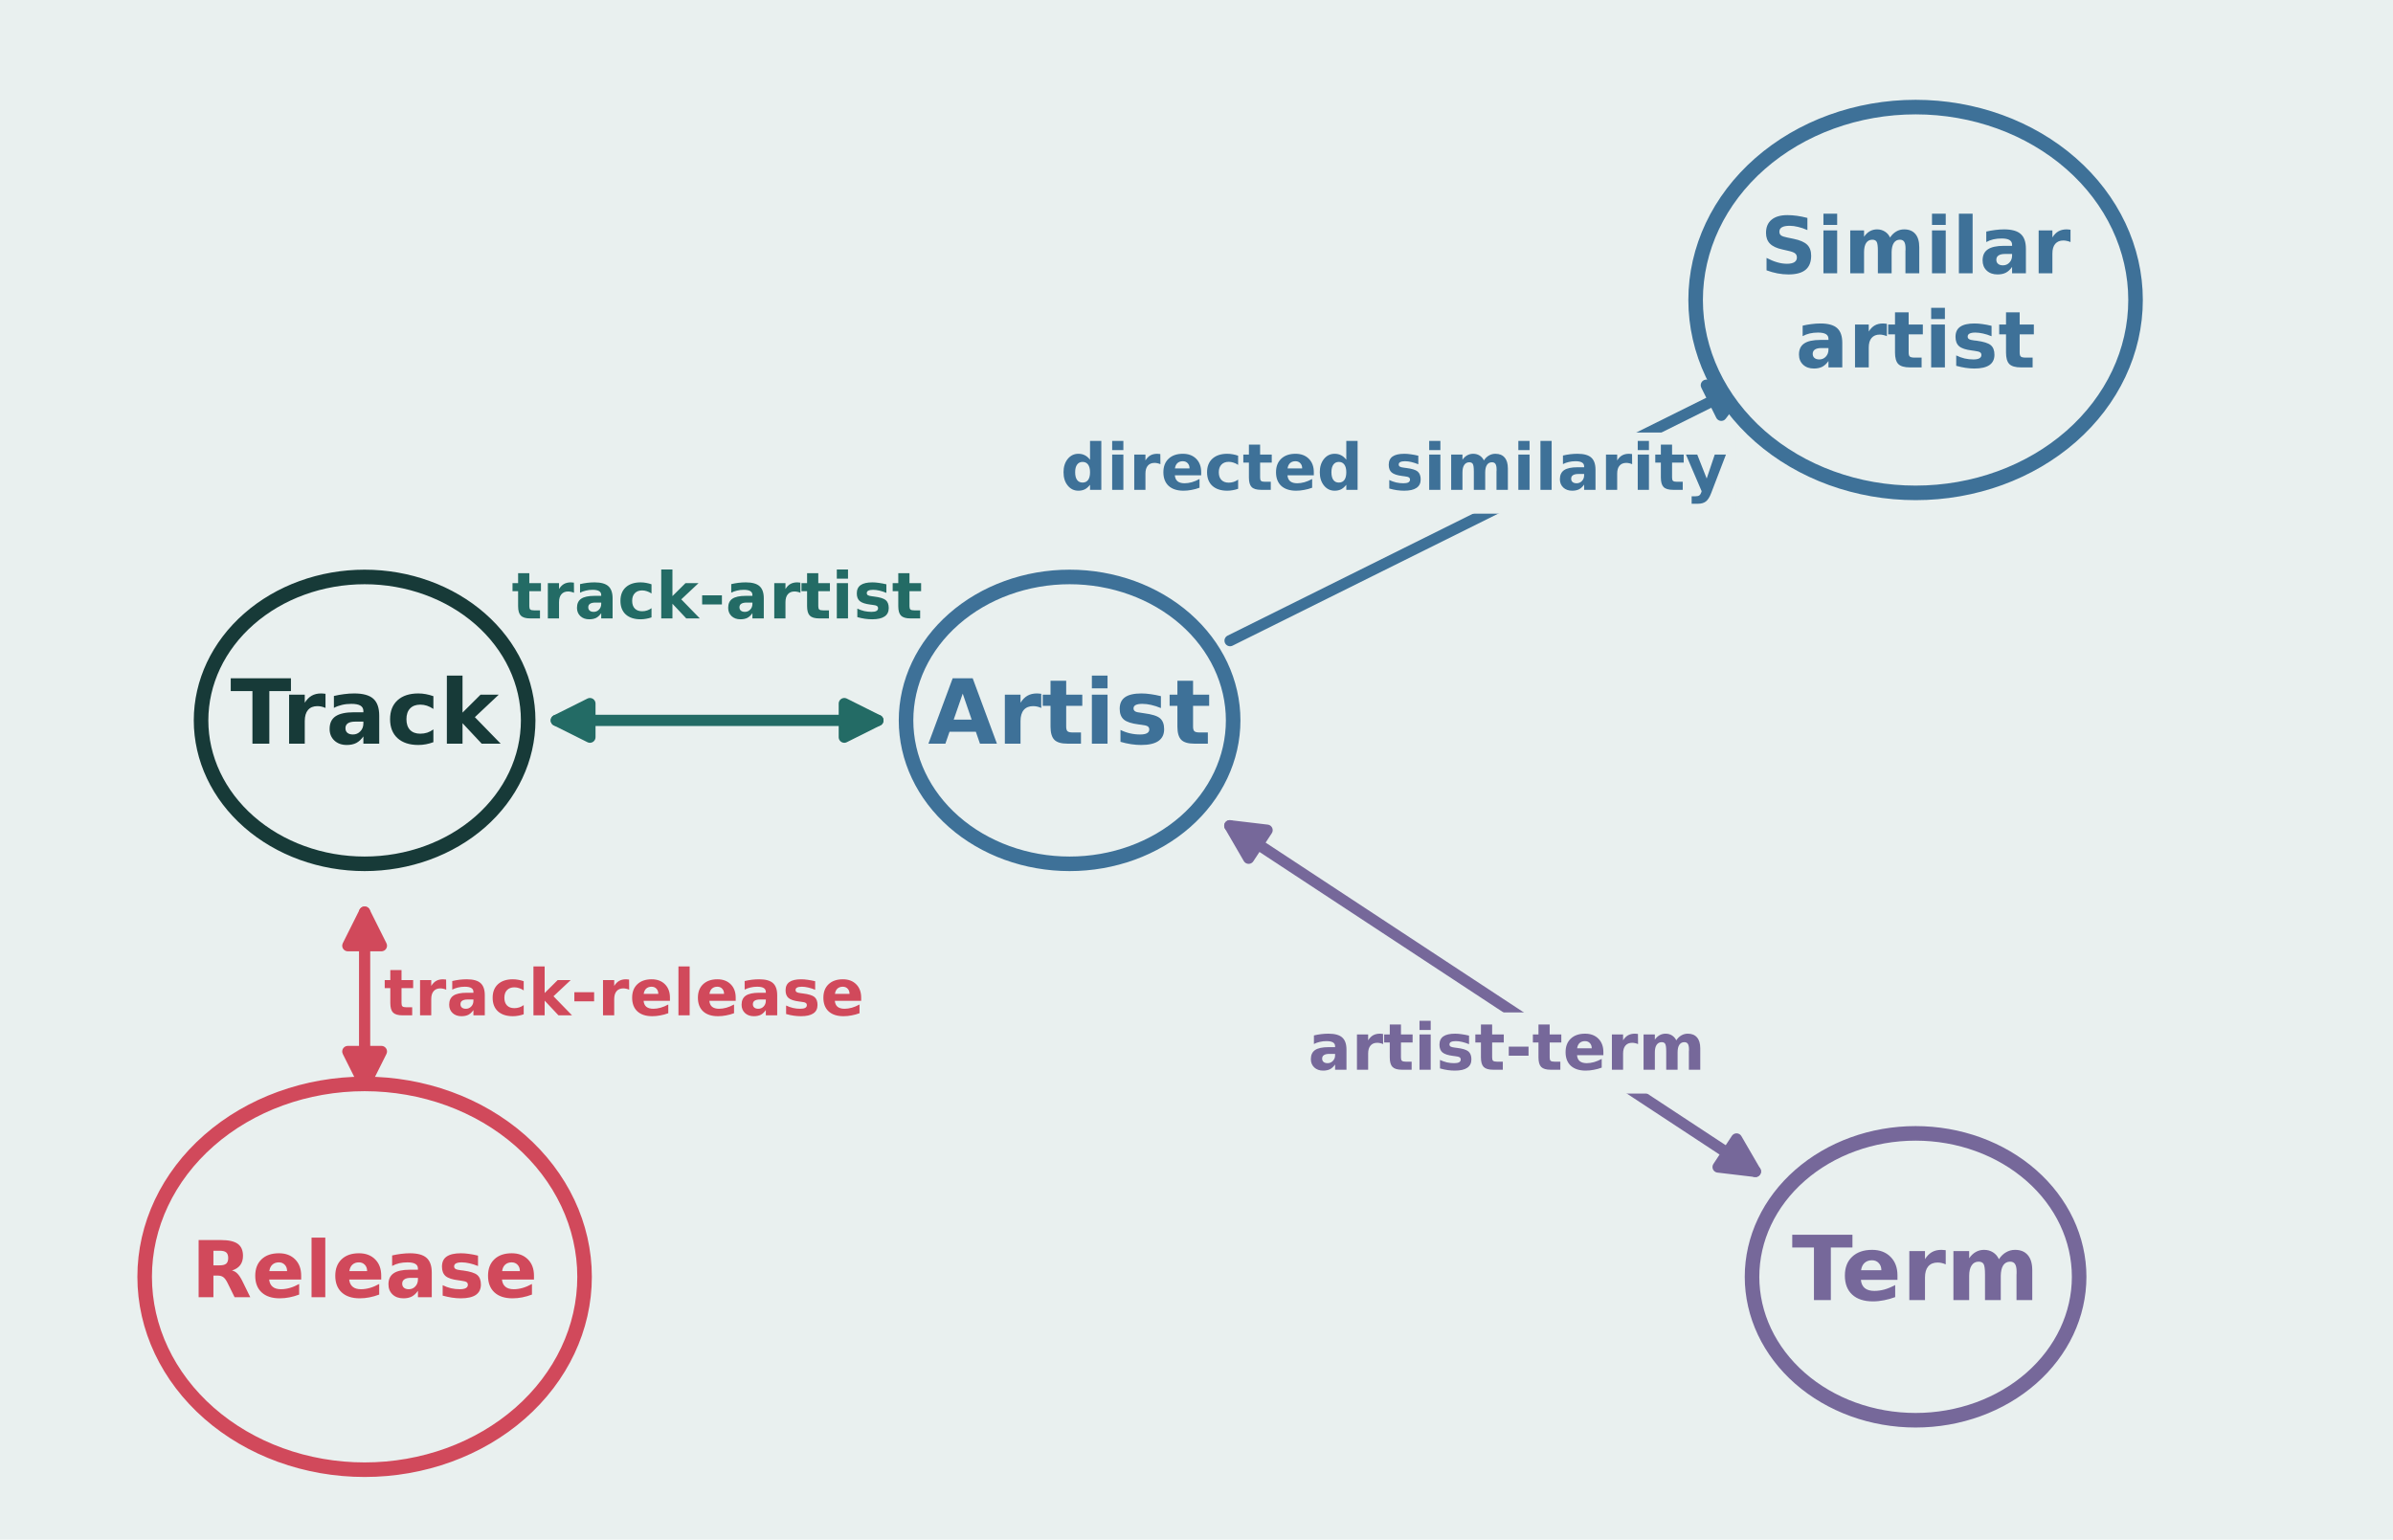
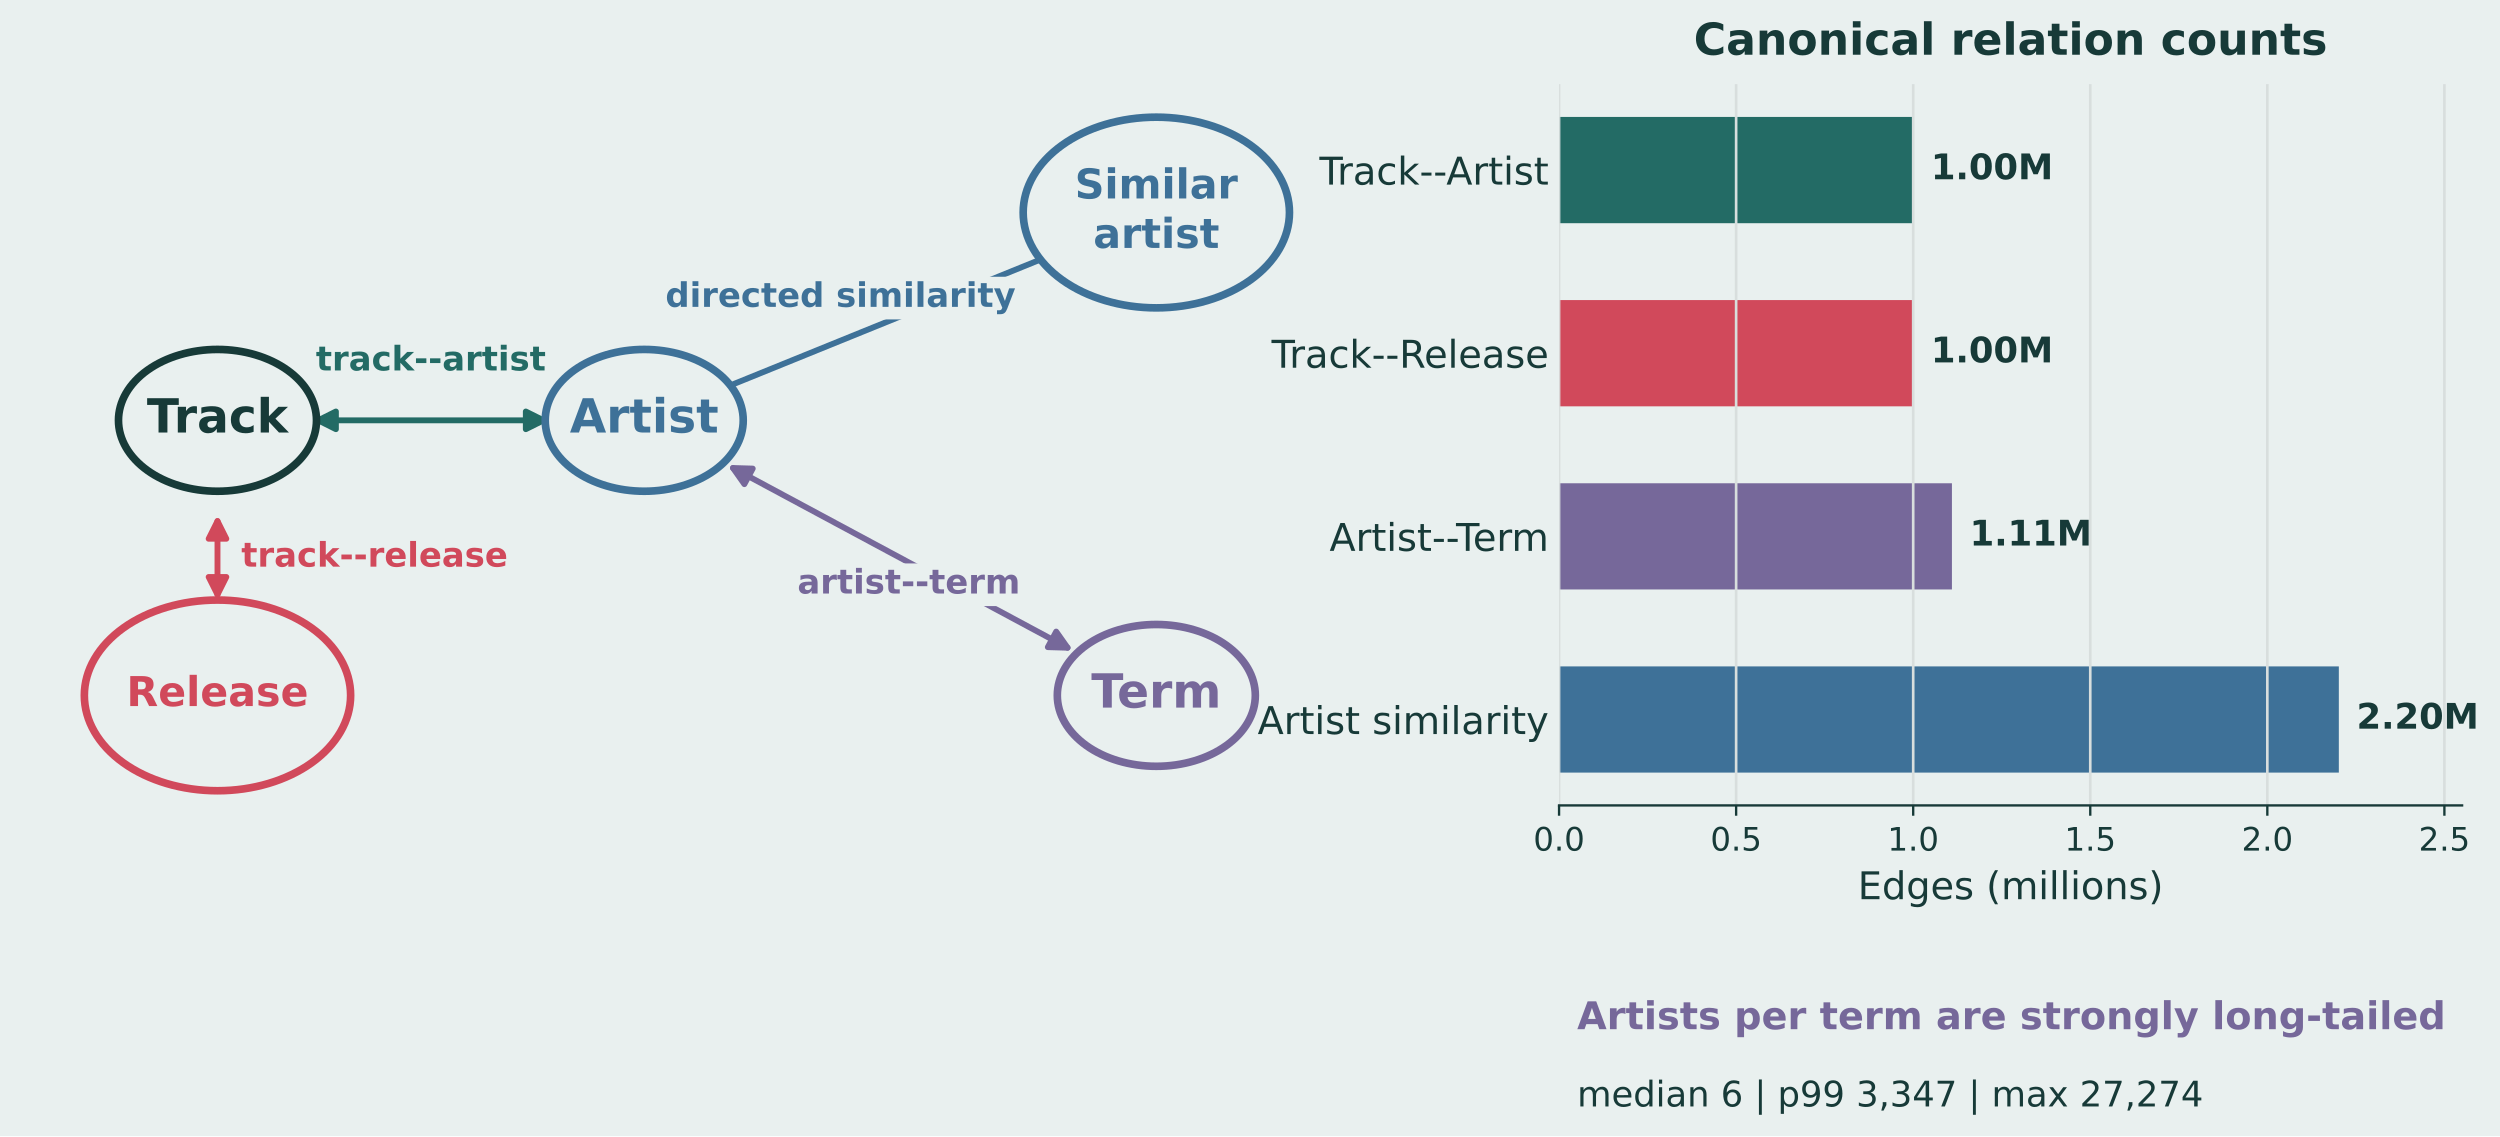
- <svg xmlns="http://www.w3.org/2000/svg" width="427.32pt" height="274.968pt" viewBox="0 0 427.32 274.968" version="1.1">
+ <svg xmlns="http://www.w3.org/2000/svg" xmlns:xlink="http://www.w3.org/1999/xlink" width="849.518pt" height="386.073pt" viewBox="0 0 849.518 386.073" version="1.1">
  <defs>
    <style type="text/css">*{stroke-linejoin: round; stroke-linecap: butt}</style>
  </defs>
  <g id="figure_1">
    <g id="patch_1">
-       <path d="M 0 274.968  L 427.32 274.968  L 427.32 0  L 0 0  z " style="fill: #e9f0ef" />
+       <path d="M 0 386.073  L 849.518 386.073  L 849.518 0  L 0 0  z " style="fill: #e9f0ef" />
    </g>
    <g id="axes_1">
      <g id="patch_2">
-         <path d="M 99.344 128.651  Q 128.055 128.651 156.766 128.651  " clip-path="url(#pb012459440)" style="fill: none; stroke: #236b65; stroke-width: 2; stroke-linecap: round" />
-         <path d="M 105.344 131.651  L 99.344 128.651  L 105.344 125.651  z " clip-path="url(#pb012459440)" style="fill: #236b65; stroke: #236b65; stroke-width: 2; stroke-linecap: round" />
-         <path d="M 150.766 125.651  L 156.766 128.651  L 150.766 131.651  z " clip-path="url(#pb012459440)" style="fill: #236b65; stroke: #236b65; stroke-width: 2; stroke-linecap: round" />
+         <path d="M 108.14 142.834  Q 146.408 142.834 184.677 142.834  " clip-path="url(#pfcedb2b209)" style="fill: none; stroke: #236b65; stroke-width: 2; stroke-linecap: round" />
+         <path d="M 114.14 145.834  L 108.14 142.834  L 114.14 139.834  z " clip-path="url(#pfcedb2b209)" style="fill: #236b65; stroke: #236b65; stroke-width: 2; stroke-linecap: round" />
+         <path d="M 178.677 139.834  L 184.677 142.834  L 178.677 145.834  z " clip-path="url(#pfcedb2b209)" style="fill: #236b65; stroke: #236b65; stroke-width: 2; stroke-linecap: round" />
      </g>
      <g id="patch_3">
-         <path d="M 65.11 162.889  Q 65.11 178.336 65.11 193.782  " clip-path="url(#pb012459440)" style="fill: none; stroke: #d1495b; stroke-width: 2; stroke-linecap: round" />
-         <path d="M 62.11 168.889  L 65.11 162.889  L 68.11 168.889  z " clip-path="url(#pb012459440)" style="fill: #d1495b; stroke: #d1495b; stroke-width: 2; stroke-linecap: round" />
-         <path d="M 68.11 187.782  L 65.11 193.782  L 62.11 187.782  z " clip-path="url(#pb012459440)" style="fill: #d1495b; stroke: #d1495b; stroke-width: 2; stroke-linecap: round" />
+         <path d="M 73.904 177.07  Q 73.904 189.568 73.904 202.066  " clip-path="url(#pfcedb2b209)" style="fill: none; stroke: #d1495b; stroke-width: 2; stroke-linecap: round" />
+         <path d="M 70.904 183.07  L 73.904 177.07  L 76.904 183.07  z " clip-path="url(#pfcedb2b209)" style="fill: #d1495b; stroke: #d1495b; stroke-width: 2; stroke-linecap: round" />
+         <path d="M 76.904 196.066  L 73.904 202.066  L 70.904 196.066  z " clip-path="url(#pfcedb2b209)" style="fill: #d1495b; stroke: #d1495b; stroke-width: 2; stroke-linecap: round" />
      </g>
      <g id="patch_4">
-         <path d="M 219.605 147.467  Q 266.533 178.335 313.462 209.204  " clip-path="url(#pb012459440)" style="fill: none; stroke: #76689a; stroke-width: 2; stroke-linecap: round" />
-         <path d="M 222.969 153.271  L 219.605 147.467  L 226.266 148.258  z " clip-path="url(#pb012459440)" style="fill: #76689a; stroke: #76689a; stroke-width: 2; stroke-linecap: round" />
-         <path d="M 310.097 203.4  L 313.462 209.204  L 306.8 208.413  z " clip-path="url(#pb012459440)" style="fill: #76689a; stroke: #76689a; stroke-width: 2; stroke-linecap: round" />
+         <path d="M 249.074 159.033  Q 305.92 189.567 362.766 220.1  " clip-path="url(#pfcedb2b209)" style="fill: none; stroke: #76689a; stroke-width: 2; stroke-linecap: round" />
+         <path d="M 252.94 164.515  L 249.074 159.033  L 255.78 159.23  z " clip-path="url(#pfcedb2b209)" style="fill: #76689a; stroke: #76689a; stroke-width: 2; stroke-linecap: round" />
+         <path d="M 358.9 214.618  L 362.766 220.1  L 356.061 219.904  z " clip-path="url(#pfcedb2b209)" style="fill: #76689a; stroke: #76689a; stroke-width: 2; stroke-linecap: round" />
      </g>
      <g id="patch_5">
-         <path d="M 219.655 114.41  Q 266.533 91.112 311.409 68.81  " clip-path="url(#pb012459440)" style="fill: none; stroke: #3e7198; stroke-width: 2; stroke-linecap: round" />
-         <path d="M 304.7 68.793  L 311.409 68.81  L 307.371 74.166  z " clip-path="url(#pb012459440)" style="fill: #3e7198; stroke: #3e7198; stroke-width: 2; stroke-linecap: round" />
+         <path d="M 248.565 130.801  Q 305.918 107.525 361.2 85.09  " clip-path="url(#pfcedb2b209)" style="fill: none; stroke: #3e7198; stroke-width: 2; stroke-linecap: round" />
+         <path d="M 354.512 84.567  L 361.2 85.09  L 356.768 90.126  z " clip-path="url(#pfcedb2b209)" style="fill: #3e7198; stroke: #3e7198; stroke-width: 2; stroke-linecap: round" />
      </g>
      <g id="text_1">
        <g id="patch_6">
-           <path d="M 89.871 114.698  L 166.238 114.698  L 166.238 100.207  L 89.871 100.207  z " style="fill: #e9f0ef" />
-         </g>
-         <text style="font-weight: 700; font-size: 11.5px; font-family: 'DejaVu Sans', 'Bitstream Vera Sans', 'Computer Modern Sans Serif', 'Lucida Grande', 'Verdana', 'Geneva', 'Lucid', 'Arial', 'Helvetica', 'Avant Garde', sans-serif; text-anchor: middle; fill: #236b65" x="128.055" y="110.44" transform="rotate(-0 128.0546 110.4402)">track-artist</text>
+           <path d="M 105.839 130.14  L 186.979 130.14  L 186.979 115.649  L 105.839 115.649  z " style="fill: #e9f0ef" />
+         </g>
+         <text style="font-weight: 700; font-size: 11.5px; font-family: 'DejaVu Sans', 'Bitstream Vera Sans', 'Computer Modern Sans Serif', 'Lucida Grande', 'Verdana', 'Geneva', 'Lucid', 'Arial', 'Helvetica', 'Avant Garde', sans-serif; text-anchor: middle; fill: #236b65" x="146.409" y="125.882" transform="rotate(-0 146.4092 125.882)">track--artist</text>
      </g>
      <g id="text_2">
        <g id="patch_7">
-           <path d="M 67.05 185.581  L 155.824 185.581  L 155.824 171.09  L 67.05 171.09  z " style="fill: #e9f0ef" />
-         </g>
-         <text style="font-weight: 700; font-size: 11.5px; font-family: 'DejaVu Sans', 'Bitstream Vera Sans', 'Computer Modern Sans Serif', 'Lucida Grande', 'Verdana', 'Geneva', 'Lucid', 'Arial', 'Helvetica', 'Avant Garde', sans-serif; text-anchor: middle; fill: #d1495b" x="111.437" y="181.324" transform="rotate(-0 111.4371 181.3235)">track-release</text>
+           <path d="M 80.494 196.812  L 174.042 196.812  L 174.042 182.321  L 80.494 182.321  z " style="fill: #e9f0ef" />
+         </g>
+         <text style="font-weight: 700; font-size: 11.5px; font-family: 'DejaVu Sans', 'Bitstream Vera Sans', 'Computer Modern Sans Serif', 'Lucida Grande', 'Verdana', 'Geneva', 'Lucid', 'Arial', 'Helvetica', 'Avant Garde', sans-serif; text-anchor: middle; fill: #d1495b" x="127.268" y="192.554" transform="rotate(-0 127.268 192.5542)">track--release</text>
      </g>
      <g id="text_3">
        <g id="patch_8">
-           <path d="M 232.089 195.297  L 306.014 195.297  L 306.014 180.806  L 232.089 180.806  z " style="fill: #e9f0ef" />
-         </g>
-         <text style="font-weight: 700; font-size: 11.5px; font-family: 'DejaVu Sans', 'Bitstream Vera Sans', 'Computer Modern Sans Serif', 'Lucida Grande', 'Verdana', 'Geneva', 'Lucid', 'Arial', 'Helvetica', 'Avant Garde', sans-serif; text-anchor: middle; fill: #76689a" x="269.052" y="191.04" transform="rotate(-0 269.0517 191.0396)">artist-term</text>
+           <path d="M 269.471 205.951  L 348.169 205.951  L 348.169 191.46  L 269.471 191.46  z " style="fill: #e9f0ef" />
+         </g>
+         <text style="font-weight: 700; font-size: 11.5px; font-family: 'DejaVu Sans', 'Bitstream Vera Sans', 'Computer Modern Sans Serif', 'Lucida Grande', 'Verdana', 'Geneva', 'Lucid', 'Arial', 'Helvetica', 'Avant Garde', sans-serif; text-anchor: middle; fill: #76689a" x="308.82" y="201.693" transform="rotate(-0 308.82 201.6931)">artist--term</text>
      </g>
      <g id="text_4">
        <g id="patch_9">
-           <path d="M 187.906 91.733  L 309.912 91.733  L 309.912 77.242  L 187.906 77.242  z " style="fill: #e9f0ef" />
-         </g>
-         <text style="font-weight: 700; font-size: 11.5px; font-family: 'DejaVu Sans', 'Bitstream Vera Sans', 'Computer Modern Sans Serif', 'Lucida Grande', 'Verdana', 'Geneva', 'Lucid', 'Arial', 'Helvetica', 'Avant Garde', sans-serif; text-anchor: middle; fill: #3e7198" x="248.909" y="87.475" transform="rotate(-0 248.9093 87.47487)">directed similarity</text>
+           <path d="M 224.615 108.539  L 346.621 108.539  L 346.621 94.048  L 224.615 94.048  z " style="fill: #e9f0ef" />
+         </g>
+         <text style="font-weight: 700; font-size: 11.5px; font-family: 'DejaVu Sans', 'Bitstream Vera Sans', 'Computer Modern Sans Serif', 'Lucida Grande', 'Verdana', 'Geneva', 'Lucid', 'Arial', 'Helvetica', 'Avant Garde', sans-serif; text-anchor: middle; fill: #3e7198" x="285.618" y="104.281" transform="rotate(-0 285.6185 104.281)">directed similarity</text>
      </g>
      <g id="patch_10">
-         <path d="M 65.11 154.266  C 72.855 154.266 80.285 151.567 85.762 146.764  C 91.239 141.96 94.316 135.444 94.316 128.651  C 94.316 121.858 91.239 115.342 85.762 110.539  C 80.285 105.735 72.855 103.036 65.11 103.036  C 57.364 103.036 49.934 105.735 44.457 110.539  C 38.98 115.342 35.903 121.858 35.903 128.651  C 35.903 135.444 38.98 141.96 44.457 146.764  C 49.934 151.567 57.364 154.266 65.11 154.266  z " clip-path="url(#pb012459440)" style="fill: #e9f0ef; stroke: #173a38; stroke-width: 2.6; stroke-linejoin: miter" />
+         <path d="M 73.904 166.927  C 82.826 166.927 91.384 164.388 97.693 159.87  C 104.002 155.352 107.547 149.223 107.547 142.834  C 107.547 136.444 104.002 130.315 97.693 125.797  C 91.384 121.279 82.826 118.74 73.904 118.74  C 64.982 118.74 56.425 121.279 50.116 125.797  C 43.807 130.315 40.262 136.444 40.262 142.834  C 40.262 149.223 43.807 155.352 50.116 159.87  C 56.425 164.388 64.982 166.927 73.904 166.927  z " clip-path="url(#pfcedb2b209)" style="fill: #e9f0ef; stroke: #173a38; stroke-width: 2.6; stroke-linejoin: miter" />
      </g>
      <g id="patch_11">
-         <path d="M 191 154.266  C 198.745 154.266 206.175 151.567 211.652 146.764  C 217.129 141.96 220.206 135.444 220.206 128.651  C 220.206 121.858 217.129 115.342 211.652 110.539  C 206.175 105.735 198.745 103.036 191 103.036  C 183.254 103.036 175.825 105.735 170.348 110.539  C 164.871 115.342 161.793 121.858 161.793 128.651  C 161.793 135.444 164.871 141.96 170.348 146.764  C 175.825 151.567 183.254 154.266 191 154.266  z " clip-path="url(#pb012459440)" style="fill: #e9f0ef; stroke: #3e7198; stroke-width: 2.6; stroke-linejoin: miter" />
+         <path d="M 218.914 166.927  C 227.836 166.927 236.394 164.388 242.703 159.87  C 249.012 155.352 252.556 149.223 252.556 142.834  C 252.556 136.444 249.012 130.315 242.703 125.797  C 236.394 121.279 227.836 118.74 218.914 118.74  C 209.992 118.74 201.434 121.279 195.125 125.797  C 188.817 130.315 185.272 136.444 185.272 142.834  C 185.272 149.223 188.817 155.352 195.125 159.87  C 201.434 164.388 209.992 166.927 218.914 166.927  z " clip-path="url(#pfcedb2b209)" style="fill: #e9f0ef; stroke: #3e7198; stroke-width: 2.6; stroke-linejoin: miter" />
      </g>
      <g id="patch_12">
-         <path d="M 65.11 262.468  C 75.526 262.468 85.517 258.839 92.883 252.379  C 100.249 245.919 104.387 237.156 104.387 228.02  C 104.387 218.885 100.249 210.122 92.883 203.662  C 85.517 197.202 75.526 193.572 65.11 193.572  C 54.693 193.572 44.702 197.202 37.336 203.662  C 29.97 210.122 25.832 218.885 25.832 228.02  C 25.832 237.156 29.97 245.919 37.336 252.379  C 44.702 258.839 54.693 262.468 65.11 262.468  z " clip-path="url(#pb012459440)" style="fill: #e9f0ef; stroke: #d1495b; stroke-width: 2.6; stroke-linejoin: miter" />
+         <path d="M 73.904 268.701  C 85.903 268.701 97.412 265.287 105.896 259.211  C 114.38 253.135 119.147 244.892 119.147 236.299  C 119.147 227.706 114.38 219.464 105.896 213.388  C 97.412 207.312 85.903 203.898 73.904 203.898  C 61.906 203.898 50.397 207.312 41.913 213.388  C 33.429 219.464 28.661 227.706 28.661 236.299  C 28.661 244.892 33.429 253.135 41.913 259.211  C 50.397 265.287 61.906 268.701 73.904 268.701  z " clip-path="url(#pfcedb2b209)" style="fill: #e9f0ef; stroke: #d1495b; stroke-width: 2.6; stroke-linejoin: miter" />
      </g>
      <g id="patch_13">
-         <path d="M 342.068 253.635  C 349.814 253.635 357.243 250.937 362.72 246.133  C 368.197 241.329 371.275 234.814 371.275 228.02  C 371.275 221.227 368.197 214.711 362.72 209.908  C 357.243 205.104 349.814 202.405 342.068 202.405  C 334.322 202.405 326.893 205.104 321.416 209.908  C 315.939 214.711 312.862 221.227 312.862 228.02  C 312.862 234.814 315.939 241.329 321.416 246.133  C 326.893 250.937 334.322 253.635 342.068 253.635  z " clip-path="url(#pb012459440)" style="fill: #e9f0ef; stroke: #76689a; stroke-width: 2.6; stroke-linejoin: miter" />
+         <path d="M 392.926 260.393  C 401.848 260.393 410.405 257.854 416.714 253.336  C 423.023 248.818 426.568 242.689 426.568 236.299  C 426.568 229.91 423.023 223.781 416.714 219.263  C 410.405 214.745 401.848 212.206 392.926 212.206  C 384.004 212.206 375.446 214.745 369.137 219.263  C 362.828 223.781 359.283 229.91 359.283 236.299  C 359.283 242.689 362.828 248.818 369.137 253.336  C 375.446 257.854 384.004 260.393 392.926 260.393  z " clip-path="url(#pfcedb2b209)" style="fill: #e9f0ef; stroke: #76689a; stroke-width: 2.6; stroke-linejoin: miter" />
      </g>
      <g id="patch_14">
-         <path d="M 342.068 88.02  C 352.485 88.02 362.476 84.391 369.842 77.931  C 377.207 71.471 381.346 62.708 381.346 53.572  C 381.346 44.437 377.207 35.674 369.842 29.214  C 362.476 22.754 352.485 19.124 342.068 19.124  C 331.651 19.124 321.66 22.754 314.294 29.214  C 306.929 35.674 302.79 44.437 302.79 53.572  C 302.79 62.708 306.929 71.471 314.294 77.931  C 321.66 84.391 331.651 88.02 342.068 88.02  z " clip-path="url(#pb012459440)" style="fill: #e9f0ef; stroke: #3e7198; stroke-width: 2.6; stroke-linejoin: miter" />
+         <path d="M 392.926 104.616  C 404.924 104.616 416.433 101.202 424.917 95.126  C 433.401 89.05 438.169 80.808 438.169 72.215  C 438.169 63.622 433.401 55.38 424.917 49.304  C 416.433 43.228 404.924 39.814 392.926 39.814  C 380.927 39.814 369.418 43.228 360.934 49.304  C 352.45 55.38 347.683 63.622 347.683 72.215  C 347.683 80.808 352.45 89.05 360.934 95.126  C 369.418 101.202 380.927 104.616 392.926 104.616  z " clip-path="url(#pfcedb2b209)" style="fill: #e9f0ef; stroke: #3e7198; stroke-width: 2.6; stroke-linejoin: miter" />
      </g>
      <g id="text_5">
-         <text style="font-weight: 700; font-size: 16px; font-family: 'DejaVu Sans', 'Bitstream Vera Sans', 'Computer Modern Sans Serif', 'Lucida Grande', 'Verdana', 'Geneva', 'Lucid', 'Arial', 'Helvetica', 'Avant Garde', sans-serif; text-anchor: middle; fill: #173a38" x="65.11" y="132.808" transform="rotate(-0 65.10951 132.8081)">Track</text>
+         <text style="font-weight: 700; font-size: 16px; font-family: 'DejaVu Sans', 'Bitstream Vera Sans', 'Computer Modern Sans Serif', 'Lucida Grande', 'Verdana', 'Geneva', 'Lucid', 'Arial', 'Helvetica', 'Avant Garde', sans-serif; text-anchor: middle; fill: #173a38" x="73.904" y="146.99" transform="rotate(-0 73.90442 146.9905)">Track</text>
      </g>
      <g id="text_6">
-         <text style="font-weight: 700; font-size: 16px; font-family: 'DejaVu Sans', 'Bitstream Vera Sans', 'Computer Modern Sans Serif', 'Lucida Grande', 'Verdana', 'Geneva', 'Lucid', 'Arial', 'Helvetica', 'Avant Garde', sans-serif; text-anchor: middle; fill: #3e7198" x="191" y="132.808" transform="rotate(-0 190.9998 132.8081)">Artist</text>
+         <text style="font-weight: 700; font-size: 16px; font-family: 'DejaVu Sans', 'Bitstream Vera Sans', 'Computer Modern Sans Serif', 'Lucida Grande', 'Verdana', 'Geneva', 'Lucid', 'Arial', 'Helvetica', 'Avant Garde', sans-serif; text-anchor: middle; fill: #3e7198" x="218.914" y="146.99" transform="rotate(-0 218.914 146.9905)">Artist</text>
      </g>
      <g id="text_7">
-         <text style="font-weight: 700; font-size: 14px; font-family: 'DejaVu Sans', 'Bitstream Vera Sans', 'Computer Modern Sans Serif', 'Lucida Grande', 'Verdana', 'Geneva', 'Lucid', 'Arial', 'Helvetica', 'Avant Garde', sans-serif; text-anchor: middle; fill: #d1495b" x="65.11" y="231.658" transform="rotate(-0 65.10951 231.6576)">Release</text>
+         <text style="font-weight: 700; font-size: 14px; font-family: 'DejaVu Sans', 'Bitstream Vera Sans', 'Computer Modern Sans Serif', 'Lucida Grande', 'Verdana', 'Geneva', 'Lucid', 'Arial', 'Helvetica', 'Avant Garde', sans-serif; text-anchor: middle; fill: #d1495b" x="73.904" y="239.937" transform="rotate(-0 73.90442 239.9366)">Release</text>
      </g>
      <g id="text_8">
-         <text style="font-weight: 700; font-size: 16px; font-family: 'DejaVu Sans', 'Bitstream Vera Sans', 'Computer Modern Sans Serif', 'Lucida Grande', 'Verdana', 'Geneva', 'Lucid', 'Arial', 'Helvetica', 'Avant Garde', sans-serif; text-anchor: middle; fill: #76689a" x="342.068" y="232.177" transform="rotate(-0 342.068 232.1766)">Term</text>
+         <text style="font-weight: 700; font-size: 16px; font-family: 'DejaVu Sans', 'Bitstream Vera Sans', 'Computer Modern Sans Serif', 'Lucida Grande', 'Verdana', 'Geneva', 'Lucid', 'Arial', 'Helvetica', 'Avant Garde', sans-serif; text-anchor: middle; fill: #76689a" x="392.926" y="240.456" transform="rotate(-0 392.9256 240.4556)">Term</text>
      </g>
      <g id="text_9">
-         <text style="font-weight: 700; font-size: 14px; font-family: 'DejaVu Sans', 'Bitstream Vera Sans', 'Computer Modern Sans Serif', 'Lucida Grande', 'Verdana', 'Geneva', 'Lucid', 'Arial', 'Helvetica', 'Avant Garde', sans-serif; fill: #3e7198" transform="translate(314.3579 48.80762)">Similar</text>
-         <text style="font-weight: 700; font-size: 14px; font-family: 'DejaVu Sans', 'Bitstream Vera Sans', 'Computer Modern Sans Serif', 'Lucida Grande', 'Verdana', 'Geneva', 'Lucid', 'Arial', 'Helvetica', 'Avant Garde', sans-serif; fill: #3e7198" transform="translate(320.6349 65.61145)">artist</text>
+         <text style="font-weight: 700; font-size: 14px; font-family: 'DejaVu Sans', 'Bitstream Vera Sans', 'Computer Modern Sans Serif', 'Lucida Grande', 'Verdana', 'Geneva', 'Lucid', 'Arial', 'Helvetica', 'Avant Garde', sans-serif; fill: #3e7198" transform="translate(365.2154 67.45036)">Similar</text>
+         <text style="font-weight: 700; font-size: 14px; font-family: 'DejaVu Sans', 'Bitstream Vera Sans', 'Computer Modern Sans Serif', 'Lucida Grande', 'Verdana', 'Geneva', 'Lucid', 'Arial', 'Helvetica', 'Avant Garde', sans-serif; fill: #3e7198" transform="translate(371.4924 84.25419)">artist</text>
+       </g>
+     </g>
+     <g id="axes_2">
+       <g id="patch_15">
+         <path d="M 529.781 273.686  L 836.64 273.686  L 836.64 28.598  L 529.781 28.598  z " style="fill: #e9f0ef" />
+       </g>
+       <g id="patch_16">
+         <path d="M 529.781 39.738  L 650.118 39.738  L 650.118 75.835  L 529.781 75.835  z " clip-path="url(#pee5170ce9d)" style="fill: #236b65" />
+       </g>
+       <g id="patch_17">
+         <path d="M 529.781 101.975  L 650.117 101.975  L 650.117 138.072  L 529.781 138.072  z " clip-path="url(#pee5170ce9d)" style="fill: #d1495b" />
+       </g>
+       <g id="patch_18">
+         <path d="M 529.781 164.211  L 663.28 164.211  L 663.28 200.309  L 529.781 200.309  z " clip-path="url(#pee5170ce9d)" style="fill: #76689a" />
+       </g>
+       <g id="patch_19">
+         <path d="M 529.781 226.448  L 794.753 226.448  L 794.753 262.545  L 529.781 262.545  z " clip-path="url(#pee5170ce9d)" style="fill: #3e7198" />
+       </g>
+       <g id="matplotlib.axis_1">
+         <g id="xtick_1">
+           <g id="line2d_1">
+             <path d="M 529.781 273.686  L 529.781 28.598  " clip-path="url(#pee5170ce9d)" style="fill: none; stroke: #d8dedd; stroke-width: 0.9; stroke-linecap: square" />
+           </g>
+           <g id="line2d_2">
+             <defs>
+               <path id="md53084514b" d="M 0 0  L 0 3.5  " style="stroke: #173a38; stroke-width: 0.8" />
+             </defs>
+             <g>
+               <use xlink:href="#md53084514b" x="529.781" y="273.686" style="fill: #173a38; stroke: #173a38; stroke-width: 0.8" />
+             </g>
+           </g>
+           <g id="text_10">
+             <text style="font-size: 11px; font-family: 'DejaVu Sans', 'Bitstream Vera Sans', 'Computer Modern Sans Serif', 'Lucida Grande', 'Verdana', 'Geneva', 'Lucid', 'Arial', 'Helvetica', 'Avant Garde', sans-serif; text-anchor: middle; fill: #173a38" x="529.781" y="289.043" transform="rotate(-0 529.781 289.0431)">0.0</text>
+           </g>
+         </g>
+         <g id="xtick_2">
+           <g id="line2d_3">
+             <path d="M 589.949 273.686  L 589.949 28.598  " clip-path="url(#pee5170ce9d)" style="fill: none; stroke: #d8dedd; stroke-width: 0.9; stroke-linecap: square" />
+           </g>
+           <g id="line2d_4">
+             <g>
+               <use xlink:href="#md53084514b" x="589.949" y="273.686" style="fill: #173a38; stroke: #173a38; stroke-width: 0.8" />
+             </g>
+           </g>
+           <g id="text_11">
+             <text style="font-size: 11px; font-family: 'DejaVu Sans', 'Bitstream Vera Sans', 'Computer Modern Sans Serif', 'Lucida Grande', 'Verdana', 'Geneva', 'Lucid', 'Arial', 'Helvetica', 'Avant Garde', sans-serif; text-anchor: middle; fill: #173a38" x="589.949" y="289.043" transform="rotate(-0 589.9494 289.0431)">0.5</text>
+           </g>
+         </g>
+         <g id="xtick_3">
+           <g id="line2d_5">
+             <path d="M 650.118 273.686  L 650.118 28.598  " clip-path="url(#pee5170ce9d)" style="fill: none; stroke: #d8dedd; stroke-width: 0.9; stroke-linecap: square" />
+           </g>
+           <g id="line2d_6">
+             <g>
+               <use xlink:href="#md53084514b" x="650.118" y="273.686" style="fill: #173a38; stroke: #173a38; stroke-width: 0.8" />
+             </g>
+           </g>
+           <g id="text_12">
+             <text style="font-size: 11px; font-family: 'DejaVu Sans', 'Bitstream Vera Sans', 'Computer Modern Sans Serif', 'Lucida Grande', 'Verdana', 'Geneva', 'Lucid', 'Arial', 'Helvetica', 'Avant Garde', sans-serif; text-anchor: middle; fill: #173a38" x="650.118" y="289.043" transform="rotate(-0 650.1178 289.0431)">1.0</text>
+           </g>
+         </g>
+         <g id="xtick_4">
+           <g id="line2d_7">
+             <path d="M 710.286 273.686  L 710.286 28.598  " clip-path="url(#pee5170ce9d)" style="fill: none; stroke: #d8dedd; stroke-width: 0.9; stroke-linecap: square" />
+           </g>
+           <g id="line2d_8">
+             <g>
+               <use xlink:href="#md53084514b" x="710.286" y="273.686" style="fill: #173a38; stroke: #173a38; stroke-width: 0.8" />
+             </g>
+           </g>
+           <g id="text_13">
+             <text style="font-size: 11px; font-family: 'DejaVu Sans', 'Bitstream Vera Sans', 'Computer Modern Sans Serif', 'Lucida Grande', 'Verdana', 'Geneva', 'Lucid', 'Arial', 'Helvetica', 'Avant Garde', sans-serif; text-anchor: middle; fill: #173a38" x="710.286" y="289.043" transform="rotate(-0 710.2863 289.0431)">1.5</text>
+           </g>
+         </g>
+         <g id="xtick_5">
+           <g id="line2d_9">
+             <path d="M 770.455 273.686  L 770.455 28.598  " clip-path="url(#pee5170ce9d)" style="fill: none; stroke: #d8dedd; stroke-width: 0.9; stroke-linecap: square" />
+           </g>
+           <g id="line2d_10">
+             <g>
+               <use xlink:href="#md53084514b" x="770.455" y="273.686" style="fill: #173a38; stroke: #173a38; stroke-width: 0.8" />
+             </g>
+           </g>
+           <g id="text_14">
+             <text style="font-size: 11px; font-family: 'DejaVu Sans', 'Bitstream Vera Sans', 'Computer Modern Sans Serif', 'Lucida Grande', 'Verdana', 'Geneva', 'Lucid', 'Arial', 'Helvetica', 'Avant Garde', sans-serif; text-anchor: middle; fill: #173a38" x="770.455" y="289.043" transform="rotate(-0 770.4547 289.0431)">2.0</text>
+           </g>
+         </g>
+         <g id="xtick_6">
+           <g id="line2d_11">
+             <path d="M 830.623 273.686  L 830.623 28.598  " clip-path="url(#pee5170ce9d)" style="fill: none; stroke: #d8dedd; stroke-width: 0.9; stroke-linecap: square" />
+           </g>
+           <g id="line2d_12">
+             <g>
+               <use xlink:href="#md53084514b" x="830.623" y="273.686" style="fill: #173a38; stroke: #173a38; stroke-width: 0.8" />
+             </g>
+           </g>
+           <g id="text_15">
+             <text style="font-size: 11px; font-family: 'DejaVu Sans', 'Bitstream Vera Sans', 'Computer Modern Sans Serif', 'Lucida Grande', 'Verdana', 'Geneva', 'Lucid', 'Arial', 'Helvetica', 'Avant Garde', sans-serif; text-anchor: middle; fill: #173a38" x="830.623" y="289.043" transform="rotate(-0 830.6232 289.0431)">2.5</text>
+           </g>
+         </g>
+         <g id="text_16">
+           <text style="font-size: 13px; font-family: 'DejaVu Sans', 'Bitstream Vera Sans', 'Computer Modern Sans Serif', 'Lucida Grande', 'Verdana', 'Geneva', 'Lucid', 'Arial', 'Helvetica', 'Avant Garde', sans-serif; text-anchor: middle; fill: #173a38" x="683.21" y="305.564" transform="rotate(-0 683.2105 305.5636)">Edges (millions)</text>
+         </g>
+       </g>
+       <g id="matplotlib.axis_2">
+         <g id="ytick_1">
+           <g id="line2d_13" />
+           <g id="text_17">
+             <text style="font-size: 13px; font-family: 'DejaVu Sans', 'Bitstream Vera Sans', 'Computer Modern Sans Serif', 'Lucida Grande', 'Verdana', 'Geneva', 'Lucid', 'Arial', 'Helvetica', 'Avant Garde', sans-serif; text-anchor: end; fill: #173a38" x="526.281" y="62.726" transform="rotate(-0 526.281 62.72564)">Track--Artist</text>
+           </g>
+         </g>
+         <g id="ytick_2">
+           <g id="line2d_14" />
+           <g id="text_18">
+             <text style="font-size: 13px; font-family: 'DejaVu Sans', 'Bitstream Vera Sans', 'Computer Modern Sans Serif', 'Lucida Grande', 'Verdana', 'Geneva', 'Lucid', 'Arial', 'Helvetica', 'Avant Garde', sans-serif; text-anchor: end; fill: #173a38" x="526.281" y="124.962" transform="rotate(-0 526.281 124.9623)">Track--Release</text>
+           </g>
+         </g>
+         <g id="ytick_3">
+           <g id="line2d_15" />
+           <g id="text_19">
+             <text style="font-size: 13px; font-family: 'DejaVu Sans', 'Bitstream Vera Sans', 'Computer Modern Sans Serif', 'Lucida Grande', 'Verdana', 'Geneva', 'Lucid', 'Arial', 'Helvetica', 'Avant Garde', sans-serif; text-anchor: end; fill: #173a38" x="526.281" y="187.199" transform="rotate(-0 526.281 187.199)">Artist--Term</text>
+           </g>
+         </g>
+         <g id="ytick_4">
+           <g id="line2d_16" />
+           <g id="text_20">
+             <text style="font-size: 13px; font-family: 'DejaVu Sans', 'Bitstream Vera Sans', 'Computer Modern Sans Serif', 'Lucida Grande', 'Verdana', 'Geneva', 'Lucid', 'Arial', 'Helvetica', 'Avant Garde', sans-serif; text-anchor: end; fill: #173a38" x="526.281" y="249.436" transform="rotate(-0 526.281 249.4356)">Artist similarity</text>
+           </g>
+         </g>
+       </g>
+       <g id="patch_20">
+         <path d="M 529.781 273.686  L 836.64 273.686  " style="fill: none; stroke: #173a38; stroke-width: 0.8; stroke-linejoin: miter; stroke-linecap: square" />
+       </g>
+       <g id="text_21">
+         <text style="font-weight: 700; font-size: 12px; font-family: 'DejaVu Sans', 'Bitstream Vera Sans', 'Computer Modern Sans Serif', 'Lucida Grande', 'Verdana', 'Geneva', 'Lucid', 'Arial', 'Helvetica', 'Avant Garde', sans-serif; text-anchor: start; fill: #173a38" x="656.135" y="60.904" transform="rotate(-0 656.1347 60.90384)">1.00M</text>
+       </g>
+       <g id="text_22">
+         <text style="font-weight: 700; font-size: 12px; font-family: 'DejaVu Sans', 'Bitstream Vera Sans', 'Computer Modern Sans Serif', 'Lucida Grande', 'Verdana', 'Geneva', 'Lucid', 'Arial', 'Helvetica', 'Avant Garde', sans-serif; text-anchor: start; fill: #173a38" x="656.134" y="123.141" transform="rotate(-0 656.1343 123.1405)">1.00M</text>
+       </g>
+       <g id="text_23">
+         <text style="font-weight: 700; font-size: 12px; font-family: 'DejaVu Sans', 'Bitstream Vera Sans', 'Computer Modern Sans Serif', 'Lucida Grande', 'Verdana', 'Geneva', 'Lucid', 'Arial', 'Helvetica', 'Avant Garde', sans-serif; text-anchor: start; fill: #173a38" x="669.297" y="185.377" transform="rotate(-0 669.2972 185.3772)">1.11M</text>
+       </g>
+       <g id="text_24">
+         <text style="font-weight: 700; font-size: 12px; font-family: 'DejaVu Sans', 'Bitstream Vera Sans', 'Computer Modern Sans Serif', 'Lucida Grande', 'Verdana', 'Geneva', 'Lucid', 'Arial', 'Helvetica', 'Avant Garde', sans-serif; text-anchor: start; fill: #173a38" x="800.77" y="247.614" transform="rotate(-0 800.7695 247.6138)">2.20M</text>
+       </g>
+       <g id="text_25">
+         <text style="font-weight: 700; font-size: 13px; font-family: 'DejaVu Sans', 'Bitstream Vera Sans', 'Computer Modern Sans Serif', 'Lucida Grande', 'Verdana', 'Geneva', 'Lucid', 'Arial', 'Helvetica', 'Avant Garde', sans-serif; text-anchor: start; fill: #76689a" x="535.918" y="349.737" transform="rotate(-0 535.9181 349.7374)">Artists per term are strongly long-tailed</text>
+       </g>
+       <g id="text_26">
+         <text style="font-size: 12px; font-family: 'DejaVu Sans', 'Bitstream Vera Sans', 'Computer Modern Sans Serif', 'Lucida Grande', 'Verdana', 'Geneva', 'Lucid', 'Arial', 'Helvetica', 'Avant Garde', sans-serif; text-anchor: start; fill: #173a38" x="535.918" y="375.99" transform="rotate(-0 535.9181 375.9897)">median 6   |   p99 3,347   |   max 27,274</text>
+       </g>
+       <g id="text_27">
+         <text style="font-weight: 700; font-size: 15px; font-family: 'DejaVu Sans', 'Bitstream Vera Sans', 'Computer Modern Sans Serif', 'Lucida Grande', 'Verdana', 'Geneva', 'Lucid', 'Arial', 'Helvetica', 'Avant Garde', sans-serif; text-anchor: middle; fill: #173a38" x="683.21" y="18.598" transform="rotate(-0 683.2105 18.59766)">Canonical relation counts</text>
      </g>
    </g>
  </g>
  <defs>
-     <clipPath id="pb012459440">
-       <rect x="7.2" y="7.2" width="412.92" height="260.568" />
+     <clipPath id="pfcedb2b209">
+       <rect x="7.2" y="28.598" width="475.632" height="245.088" />
+     </clipPath>
+     <clipPath id="pee5170ce9d">
+       <rect x="529.781" y="28.598" width="306.859" height="245.088" />
    </clipPath>
  </defs>
</svg>
